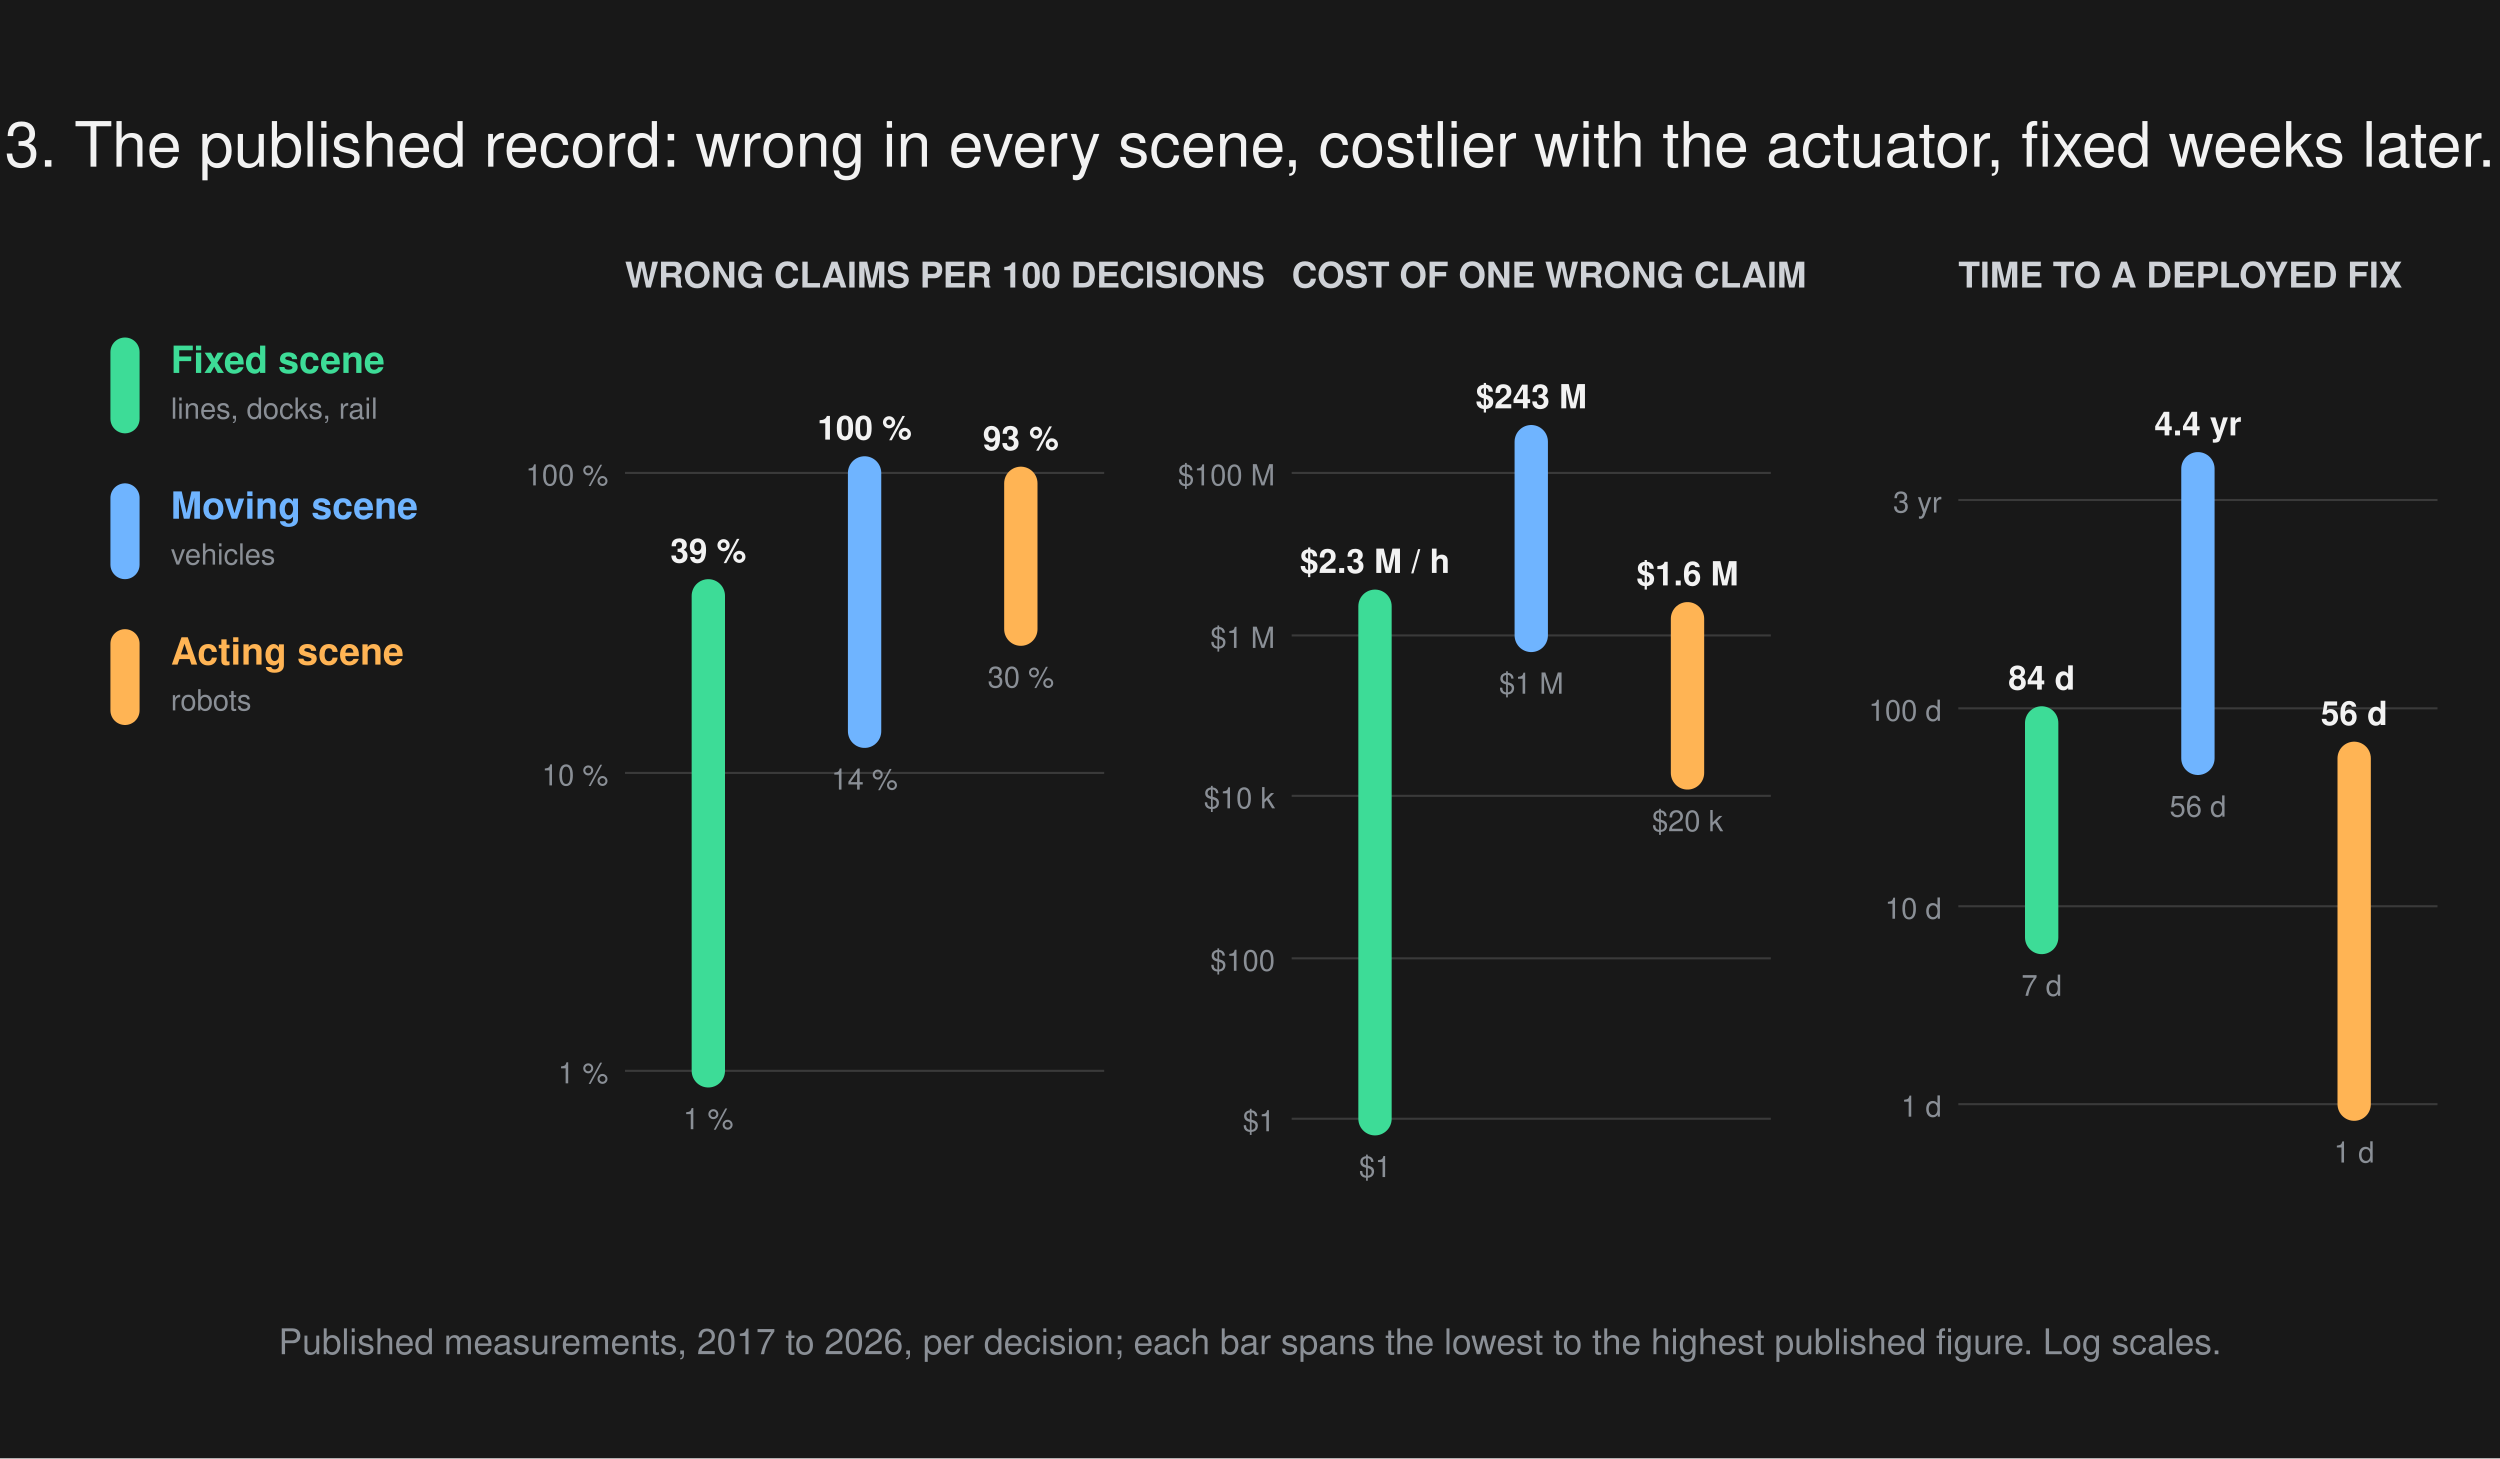
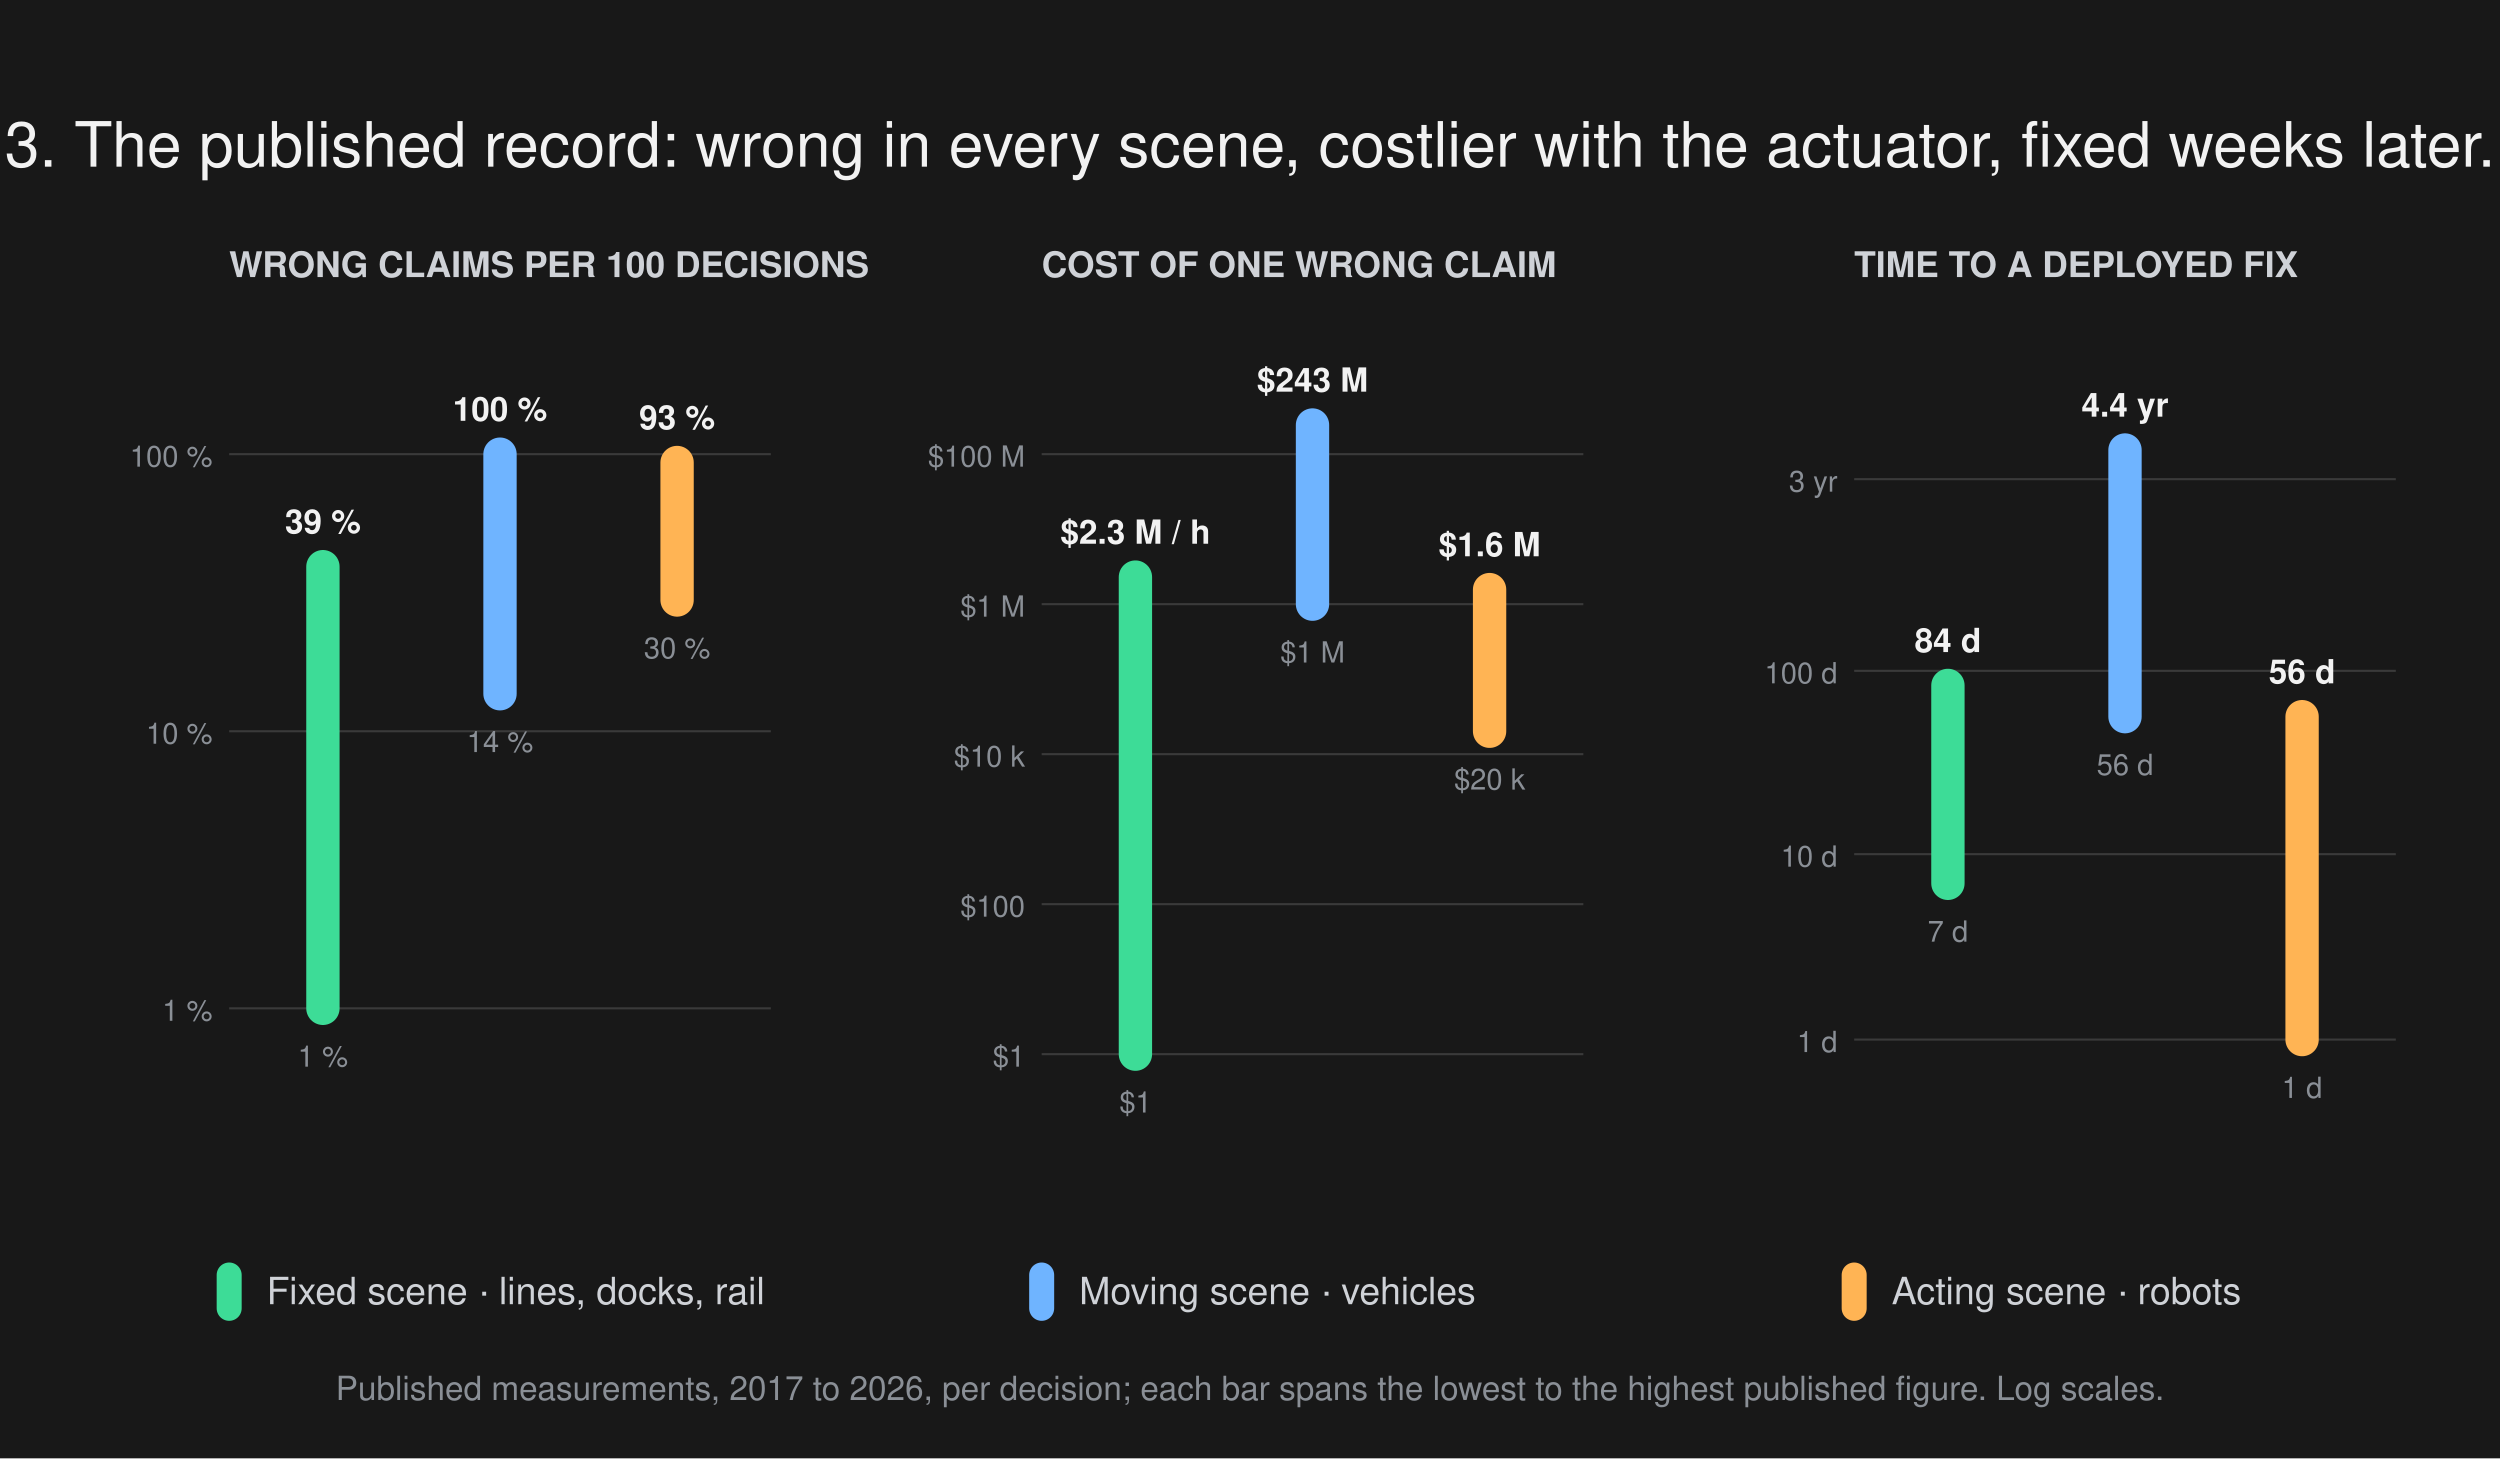
<svg xmlns="http://www.w3.org/2000/svg" viewBox="0 0 1200 700" width="1200" height="700">
  <rect width="1200" height="700" fill="#181818" />
  <text x="600" y="80" text-anchor="middle" fill="#F2F2F2" font-size="30" font-family="Carlito, Calibri, Helvetica, Arial, sans-serif">3. The published record: wrong in every scene, costlier with the actuator, fixed weeks later.</text>
-   <line x1="60" y1="169" x2="60" y2="201" stroke="#3DDC97" stroke-width="14" stroke-linecap="round" />
-   <text x="82" y="179" fill="#3DDC97" font-size="18" font-weight="bold" font-family="Carlito, Calibri, Helvetica, Arial, sans-serif">Fixed scene</text>
-   <text x="82" y="201" fill="#8A8F96" font-size="14" font-family="Carlito, Calibri, Helvetica, Arial, sans-serif">lines, docks, rail</text>
-   <line x1="60" y1="239" x2="60" y2="271" stroke="#6FB4FF" stroke-width="14" stroke-linecap="round" />
-   <text x="82" y="249" fill="#6FB4FF" font-size="18" font-weight="bold" font-family="Carlito, Calibri, Helvetica, Arial, sans-serif">Moving scene</text>
-   <text x="82" y="271" fill="#8A8F96" font-size="14" font-family="Carlito, Calibri, Helvetica, Arial, sans-serif">vehicles</text>
-   <line x1="60" y1="309" x2="60" y2="341" stroke="#FFB454" stroke-width="14" stroke-linecap="round" />
-   <text x="82" y="319" fill="#FFB454" font-size="18" font-weight="bold" font-family="Carlito, Calibri, Helvetica, Arial, sans-serif">Acting scene</text>
-   <text x="82" y="341" fill="#8A8F96" font-size="14" font-family="Carlito, Calibri, Helvetica, Arial, sans-serif">robots</text>
-   <text x="300" y="138" fill="#CFD2D7" font-size="17" font-weight="bold" font-family="Carlito, Calibri, Helvetica, Arial, sans-serif">WRONG CLAIMS PER 100 DECISIONS</text>
-   <line x1="300" y1="514" x2="530" y2="514" stroke="#3A3A3A" stroke-width="1" />
-   <text x="292" y="520" text-anchor="end" fill="#8A8F96" font-size="14" font-family="Carlito, Calibri, Helvetica, Arial, sans-serif">1 %</text>
-   <line x1="300" y1="371" x2="530" y2="371" stroke="#3A3A3A" stroke-width="1" />
-   <text x="292" y="377" text-anchor="end" fill="#8A8F96" font-size="14" font-family="Carlito, Calibri, Helvetica, Arial, sans-serif">10 %</text>
-   <line x1="300" y1="227" x2="530" y2="227" stroke="#3A3A3A" stroke-width="1" />
-   <text x="292" y="233" text-anchor="end" fill="#8A8F96" font-size="14" font-family="Carlito, Calibri, Helvetica, Arial, sans-serif">100 %</text>
-   <line x1="340" y1="514" x2="340" y2="286" stroke="#3DDC97" stroke-width="16" stroke-linecap="round" />
-   <text x="340" y="270" text-anchor="middle" fill="#F2F2F2" font-size="16" font-weight="bold" font-family="Carlito, Calibri, Helvetica, Arial, sans-serif">39 %</text>
-   <text x="340" y="542" text-anchor="middle" fill="#8A8F96" font-size="14" font-family="Carlito, Calibri, Helvetica, Arial, sans-serif">1 %</text>
-   <line x1="415" y1="351" x2="415" y2="227" stroke="#6FB4FF" stroke-width="16" stroke-linecap="round" />
-   <text x="415" y="211" text-anchor="middle" fill="#F2F2F2" font-size="16" font-weight="bold" font-family="Carlito, Calibri, Helvetica, Arial, sans-serif">100 %</text>
-   <text x="415" y="379" text-anchor="middle" fill="#8A8F96" font-size="14" font-family="Carlito, Calibri, Helvetica, Arial, sans-serif">14 %</text>
-   <line x1="490" y1="302" x2="490" y2="232" stroke="#FFB454" stroke-width="16" stroke-linecap="round" />
-   <text x="490" y="216" text-anchor="middle" fill="#F2F2F2" font-size="16" font-weight="bold" font-family="Carlito, Calibri, Helvetica, Arial, sans-serif">93 %</text>
-   <text x="490" y="330" text-anchor="middle" fill="#8A8F96" font-size="14" font-family="Carlito, Calibri, Helvetica, Arial, sans-serif">30 %</text>
-   <text x="620" y="138" fill="#CFD2D7" font-size="17" font-weight="bold" font-family="Carlito, Calibri, Helvetica, Arial, sans-serif">COST OF ONE WRONG CLAIM</text>
-   <line x1="620" y1="537" x2="850" y2="537" stroke="#3A3A3A" stroke-width="1" />
-   <text x="612" y="543" text-anchor="end" fill="#8A8F96" font-size="14" font-family="Carlito, Calibri, Helvetica, Arial, sans-serif">$1</text>
-   <line x1="620" y1="460" x2="850" y2="460" stroke="#3A3A3A" stroke-width="1" />
-   <text x="612" y="466" text-anchor="end" fill="#8A8F96" font-size="14" font-family="Carlito, Calibri, Helvetica, Arial, sans-serif">$100</text>
-   <line x1="620" y1="382" x2="850" y2="382" stroke="#3A3A3A" stroke-width="1" />
-   <text x="612" y="388" text-anchor="end" fill="#8A8F96" font-size="14" font-family="Carlito, Calibri, Helvetica, Arial, sans-serif">$10 k</text>
-   <line x1="620" y1="305" x2="850" y2="305" stroke="#3A3A3A" stroke-width="1" />
-   <text x="612" y="311" text-anchor="end" fill="#8A8F96" font-size="14" font-family="Carlito, Calibri, Helvetica, Arial, sans-serif">$1 M</text>
-   <line x1="620" y1="227" x2="850" y2="227" stroke="#3A3A3A" stroke-width="1" />
-   <text x="612" y="233" text-anchor="end" fill="#8A8F96" font-size="14" font-family="Carlito, Calibri, Helvetica, Arial, sans-serif">$100 M</text>
-   <line x1="660" y1="537" x2="660" y2="291" stroke="#3DDC97" stroke-width="16" stroke-linecap="round" />
-   <text x="660" y="275" text-anchor="middle" fill="#F2F2F2" font-size="16" font-weight="bold" font-family="Carlito, Calibri, Helvetica, Arial, sans-serif">$2.3 M / h</text>
-   <text x="660" y="565" text-anchor="middle" fill="#8A8F96" font-size="14" font-family="Carlito, Calibri, Helvetica, Arial, sans-serif">$1</text>
-   <line x1="735" y1="305" x2="735" y2="212" stroke="#6FB4FF" stroke-width="16" stroke-linecap="round" />
-   <text x="735" y="196" text-anchor="middle" fill="#F2F2F2" font-size="16" font-weight="bold" font-family="Carlito, Calibri, Helvetica, Arial, sans-serif">$243 M</text>
-   <text x="735" y="333" text-anchor="middle" fill="#8A8F96" font-size="14" font-family="Carlito, Calibri, Helvetica, Arial, sans-serif">$1 M</text>
-   <line x1="810" y1="371" x2="810" y2="297" stroke="#FFB454" stroke-width="16" stroke-linecap="round" />
-   <text x="810" y="281" text-anchor="middle" fill="#F2F2F2" font-size="16" font-weight="bold" font-family="Carlito, Calibri, Helvetica, Arial, sans-serif">$1.6 M</text>
-   <text x="810" y="399" text-anchor="middle" fill="#8A8F96" font-size="14" font-family="Carlito, Calibri, Helvetica, Arial, sans-serif">$20 k</text>
-   <text x="940" y="138" fill="#CFD2D7" font-size="17" font-weight="bold" font-family="Carlito, Calibri, Helvetica, Arial, sans-serif">TIME TO A DEPLOYED FIX</text>
-   <line x1="940" y1="530" x2="1170" y2="530" stroke="#3A3A3A" stroke-width="1" />
-   <text x="932" y="536" text-anchor="end" fill="#8A8F96" font-size="14" font-family="Carlito, Calibri, Helvetica, Arial, sans-serif">1 d</text>
-   <line x1="940" y1="435" x2="1170" y2="435" stroke="#3A3A3A" stroke-width="1" />
-   <text x="932" y="441" text-anchor="end" fill="#8A8F96" font-size="14" font-family="Carlito, Calibri, Helvetica, Arial, sans-serif">10 d</text>
-   <line x1="940" y1="340" x2="1170" y2="340" stroke="#3A3A3A" stroke-width="1" />
-   <text x="932" y="346" text-anchor="end" fill="#8A8F96" font-size="14" font-family="Carlito, Calibri, Helvetica, Arial, sans-serif">100 d</text>
-   <line x1="940" y1="240" x2="1170" y2="240" stroke="#3A3A3A" stroke-width="1" />
-   <text x="932" y="246" text-anchor="end" fill="#8A8F96" font-size="14" font-family="Carlito, Calibri, Helvetica, Arial, sans-serif">3 yr</text>
-   <line x1="980" y1="450" x2="980" y2="347" stroke="#3DDC97" stroke-width="16" stroke-linecap="round" />
-   <text x="980" y="331" text-anchor="middle" fill="#F2F2F2" font-size="16" font-weight="bold" font-family="Carlito, Calibri, Helvetica, Arial, sans-serif">84 d</text>
-   <text x="980" y="478" text-anchor="middle" fill="#8A8F96" font-size="14" font-family="Carlito, Calibri, Helvetica, Arial, sans-serif">7 d</text>
-   <line x1="1055" y1="364" x2="1055" y2="225" stroke="#6FB4FF" stroke-width="16" stroke-linecap="round" />
-   <text x="1055" y="209" text-anchor="middle" fill="#F2F2F2" font-size="16" font-weight="bold" font-family="Carlito, Calibri, Helvetica, Arial, sans-serif">4.4 yr</text>
-   <text x="1055" y="392" text-anchor="middle" fill="#8A8F96" font-size="14" font-family="Carlito, Calibri, Helvetica, Arial, sans-serif">56 d</text>
-   <line x1="1130" y1="530" x2="1130" y2="364" stroke="#FFB454" stroke-width="16" stroke-linecap="round" />
-   <text x="1130" y="348" text-anchor="middle" fill="#F2F2F2" font-size="16" font-weight="bold" font-family="Carlito, Calibri, Helvetica, Arial, sans-serif">56 d</text>
-   <text x="1130" y="558" text-anchor="middle" fill="#8A8F96" font-size="14" font-family="Carlito, Calibri, Helvetica, Arial, sans-serif">1 d</text>
-   <text x="600" y="650" text-anchor="middle" fill="#8A8F96" font-size="17" font-family="Carlito, Calibri, Helvetica, Arial, sans-serif">Published measurements, 2017 to 2026, per decision; each bar spans the lowest to the highest published figure. Log scales.</text>
+   <text x="110" y="133" fill="#CFD2D7" font-size="17" font-weight="bold" font-family="Carlito, Calibri, Helvetica, Arial, sans-serif">WRONG CLAIMS PER 100 DECISIONS</text>
+   <line x1="110" y1="484" x2="370" y2="484" stroke="#3A3A3A" stroke-width="1" />
+   <text x="102" y="490" text-anchor="end" fill="#8A8F96" font-size="14" font-family="Carlito, Calibri, Helvetica, Arial, sans-serif">1 %</text>
+   <line x1="110" y1="351" x2="370" y2="351" stroke="#3A3A3A" stroke-width="1" />
+   <text x="102" y="357" text-anchor="end" fill="#8A8F96" font-size="14" font-family="Carlito, Calibri, Helvetica, Arial, sans-serif">10 %</text>
+   <line x1="110" y1="218" x2="370" y2="218" stroke="#3A3A3A" stroke-width="1" />
+   <text x="102" y="224" text-anchor="end" fill="#8A8F96" font-size="14" font-family="Carlito, Calibri, Helvetica, Arial, sans-serif">100 %</text>
+   <line x1="155" y1="484" x2="155" y2="272" stroke="#3DDC97" stroke-width="16" stroke-linecap="round" />
+   <text x="155" y="256" text-anchor="middle" fill="#F2F2F2" font-size="16" font-weight="bold" font-family="Carlito, Calibri, Helvetica, Arial, sans-serif">39 %</text>
+   <text x="155" y="512" text-anchor="middle" fill="#8A8F96" font-size="14" font-family="Carlito, Calibri, Helvetica, Arial, sans-serif">1 %</text>
+   <line x1="240" y1="333" x2="240" y2="218" stroke="#6FB4FF" stroke-width="16" stroke-linecap="round" />
+   <text x="240" y="202" text-anchor="middle" fill="#F2F2F2" font-size="16" font-weight="bold" font-family="Carlito, Calibri, Helvetica, Arial, sans-serif">100 %</text>
+   <text x="240" y="361" text-anchor="middle" fill="#8A8F96" font-size="14" font-family="Carlito, Calibri, Helvetica, Arial, sans-serif">14 %</text>
+   <line x1="325" y1="288" x2="325" y2="222" stroke="#FFB454" stroke-width="16" stroke-linecap="round" />
+   <text x="325" y="206" text-anchor="middle" fill="#F2F2F2" font-size="16" font-weight="bold" font-family="Carlito, Calibri, Helvetica, Arial, sans-serif">93 %</text>
+   <text x="325" y="316" text-anchor="middle" fill="#8A8F96" font-size="14" font-family="Carlito, Calibri, Helvetica, Arial, sans-serif">30 %</text>
+   <text x="500" y="133" fill="#CFD2D7" font-size="17" font-weight="bold" font-family="Carlito, Calibri, Helvetica, Arial, sans-serif">COST OF ONE WRONG CLAIM</text>
+   <line x1="500" y1="506" x2="760" y2="506" stroke="#3A3A3A" stroke-width="1" />
+   <text x="492" y="512" text-anchor="end" fill="#8A8F96" font-size="14" font-family="Carlito, Calibri, Helvetica, Arial, sans-serif">$1</text>
+   <line x1="500" y1="434" x2="760" y2="434" stroke="#3A3A3A" stroke-width="1" />
+   <text x="492" y="440" text-anchor="end" fill="#8A8F96" font-size="14" font-family="Carlito, Calibri, Helvetica, Arial, sans-serif">$100</text>
+   <line x1="500" y1="362" x2="760" y2="362" stroke="#3A3A3A" stroke-width="1" />
+   <text x="492" y="368" text-anchor="end" fill="#8A8F96" font-size="14" font-family="Carlito, Calibri, Helvetica, Arial, sans-serif">$10 k</text>
+   <line x1="500" y1="290" x2="760" y2="290" stroke="#3A3A3A" stroke-width="1" />
+   <text x="492" y="296" text-anchor="end" fill="#8A8F96" font-size="14" font-family="Carlito, Calibri, Helvetica, Arial, sans-serif">$1 M</text>
+   <line x1="500" y1="218" x2="760" y2="218" stroke="#3A3A3A" stroke-width="1" />
+   <text x="492" y="224" text-anchor="end" fill="#8A8F96" font-size="14" font-family="Carlito, Calibri, Helvetica, Arial, sans-serif">$100 M</text>
+   <line x1="545" y1="506" x2="545" y2="277" stroke="#3DDC97" stroke-width="16" stroke-linecap="round" />
+   <text x="545" y="261" text-anchor="middle" fill="#F2F2F2" font-size="16" font-weight="bold" font-family="Carlito, Calibri, Helvetica, Arial, sans-serif">$2.3 M / h</text>
+   <text x="545" y="534" text-anchor="middle" fill="#8A8F96" font-size="14" font-family="Carlito, Calibri, Helvetica, Arial, sans-serif">$1</text>
+   <line x1="630" y1="290" x2="630" y2="204" stroke="#6FB4FF" stroke-width="16" stroke-linecap="round" />
+   <text x="630" y="188" text-anchor="middle" fill="#F2F2F2" font-size="16" font-weight="bold" font-family="Carlito, Calibri, Helvetica, Arial, sans-serif">$243 M</text>
+   <text x="630" y="318" text-anchor="middle" fill="#8A8F96" font-size="14" font-family="Carlito, Calibri, Helvetica, Arial, sans-serif">$1 M</text>
+   <line x1="715" y1="351" x2="715" y2="283" stroke="#FFB454" stroke-width="16" stroke-linecap="round" />
+   <text x="715" y="267" text-anchor="middle" fill="#F2F2F2" font-size="16" font-weight="bold" font-family="Carlito, Calibri, Helvetica, Arial, sans-serif">$1.6 M</text>
+   <text x="715" y="379" text-anchor="middle" fill="#8A8F96" font-size="14" font-family="Carlito, Calibri, Helvetica, Arial, sans-serif">$20 k</text>
+   <text x="890" y="133" fill="#CFD2D7" font-size="17" font-weight="bold" font-family="Carlito, Calibri, Helvetica, Arial, sans-serif">TIME TO A DEPLOYED FIX</text>
+   <line x1="890" y1="499" x2="1150" y2="499" stroke="#3A3A3A" stroke-width="1" />
+   <text x="882" y="505" text-anchor="end" fill="#8A8F96" font-size="14" font-family="Carlito, Calibri, Helvetica, Arial, sans-serif">1 d</text>
+   <line x1="890" y1="410" x2="1150" y2="410" stroke="#3A3A3A" stroke-width="1" />
+   <text x="882" y="416" text-anchor="end" fill="#8A8F96" font-size="14" font-family="Carlito, Calibri, Helvetica, Arial, sans-serif">10 d</text>
+   <line x1="890" y1="322" x2="1150" y2="322" stroke="#3A3A3A" stroke-width="1" />
+   <text x="882" y="328" text-anchor="end" fill="#8A8F96" font-size="14" font-family="Carlito, Calibri, Helvetica, Arial, sans-serif">100 d</text>
+   <line x1="890" y1="230" x2="1150" y2="230" stroke="#3A3A3A" stroke-width="1" />
+   <text x="882" y="236" text-anchor="end" fill="#8A8F96" font-size="14" font-family="Carlito, Calibri, Helvetica, Arial, sans-serif">3 yr</text>
+   <line x1="935" y1="424" x2="935" y2="329" stroke="#3DDC97" stroke-width="16" stroke-linecap="round" />
+   <text x="935" y="313" text-anchor="middle" fill="#F2F2F2" font-size="16" font-weight="bold" font-family="Carlito, Calibri, Helvetica, Arial, sans-serif">84 d</text>
+   <text x="935" y="452" text-anchor="middle" fill="#8A8F96" font-size="14" font-family="Carlito, Calibri, Helvetica, Arial, sans-serif">7 d</text>
+   <line x1="1020" y1="344" x2="1020" y2="216" stroke="#6FB4FF" stroke-width="16" stroke-linecap="round" />
+   <text x="1020" y="200" text-anchor="middle" fill="#F2F2F2" font-size="16" font-weight="bold" font-family="Carlito, Calibri, Helvetica, Arial, sans-serif">4.4 yr</text>
+   <text x="1020" y="372" text-anchor="middle" fill="#8A8F96" font-size="14" font-family="Carlito, Calibri, Helvetica, Arial, sans-serif">56 d</text>
+   <line x1="1105" y1="499" x2="1105" y2="344" stroke="#FFB454" stroke-width="16" stroke-linecap="round" />
+   <text x="1105" y="328" text-anchor="middle" fill="#F2F2F2" font-size="16" font-weight="bold" font-family="Carlito, Calibri, Helvetica, Arial, sans-serif">56 d</text>
+   <text x="1105" y="527" text-anchor="middle" fill="#8A8F96" font-size="14" font-family="Carlito, Calibri, Helvetica, Arial, sans-serif">1 d</text>
+   <line x1="110" y1="612" x2="110" y2="628" stroke="#3DDC97" stroke-width="12" stroke-linecap="round" />
+   <text x="128" y="626" fill="#CFD2D7" font-size="18" font-family="Carlito, Calibri, Helvetica, Arial, sans-serif">Fixed scene · lines, docks, rail</text>
+   <line x1="500" y1="612" x2="500" y2="628" stroke="#6FB4FF" stroke-width="12" stroke-linecap="round" />
+   <text x="518" y="626" fill="#CFD2D7" font-size="18" font-family="Carlito, Calibri, Helvetica, Arial, sans-serif">Moving scene · vehicles</text>
+   <line x1="890" y1="612" x2="890" y2="628" stroke="#FFB454" stroke-width="12" stroke-linecap="round" />
+   <text x="908" y="626" fill="#CFD2D7" font-size="18" font-family="Carlito, Calibri, Helvetica, Arial, sans-serif">Acting scene · robots</text>
+   <text x="600" y="672" text-anchor="middle" fill="#8A8F96" font-size="16" font-family="Carlito, Calibri, Helvetica, Arial, sans-serif">Published measurements, 2017 to 2026, per decision; each bar spans the lowest to the highest published figure. Log scales.</text>
</svg>
